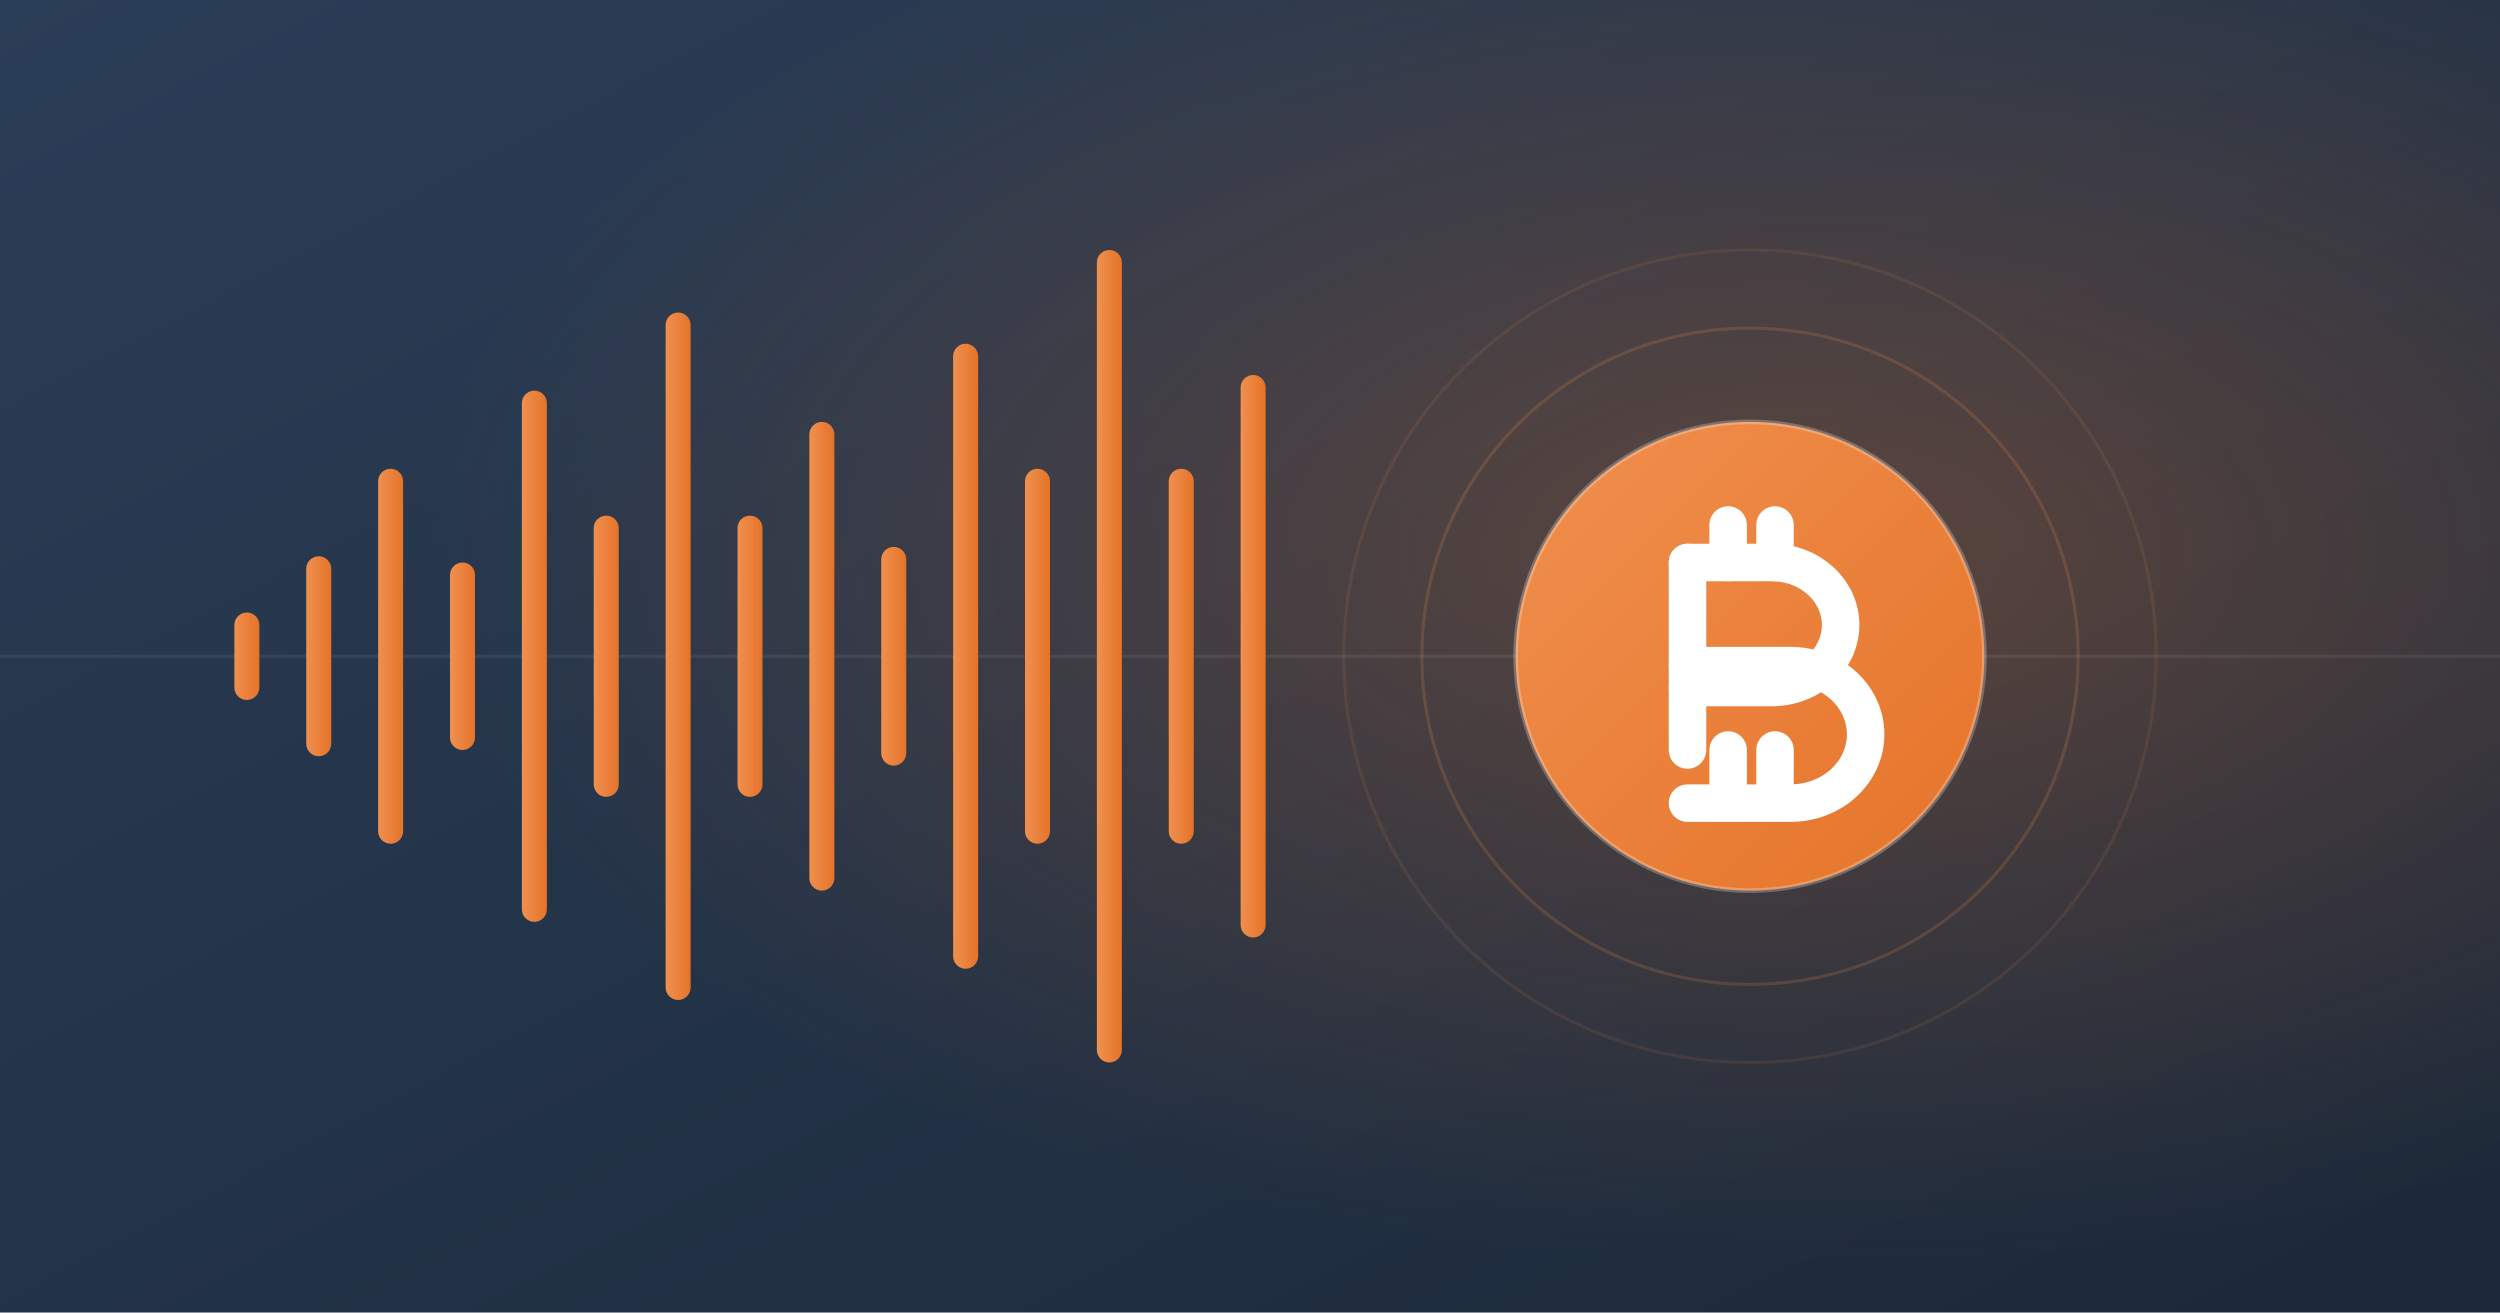
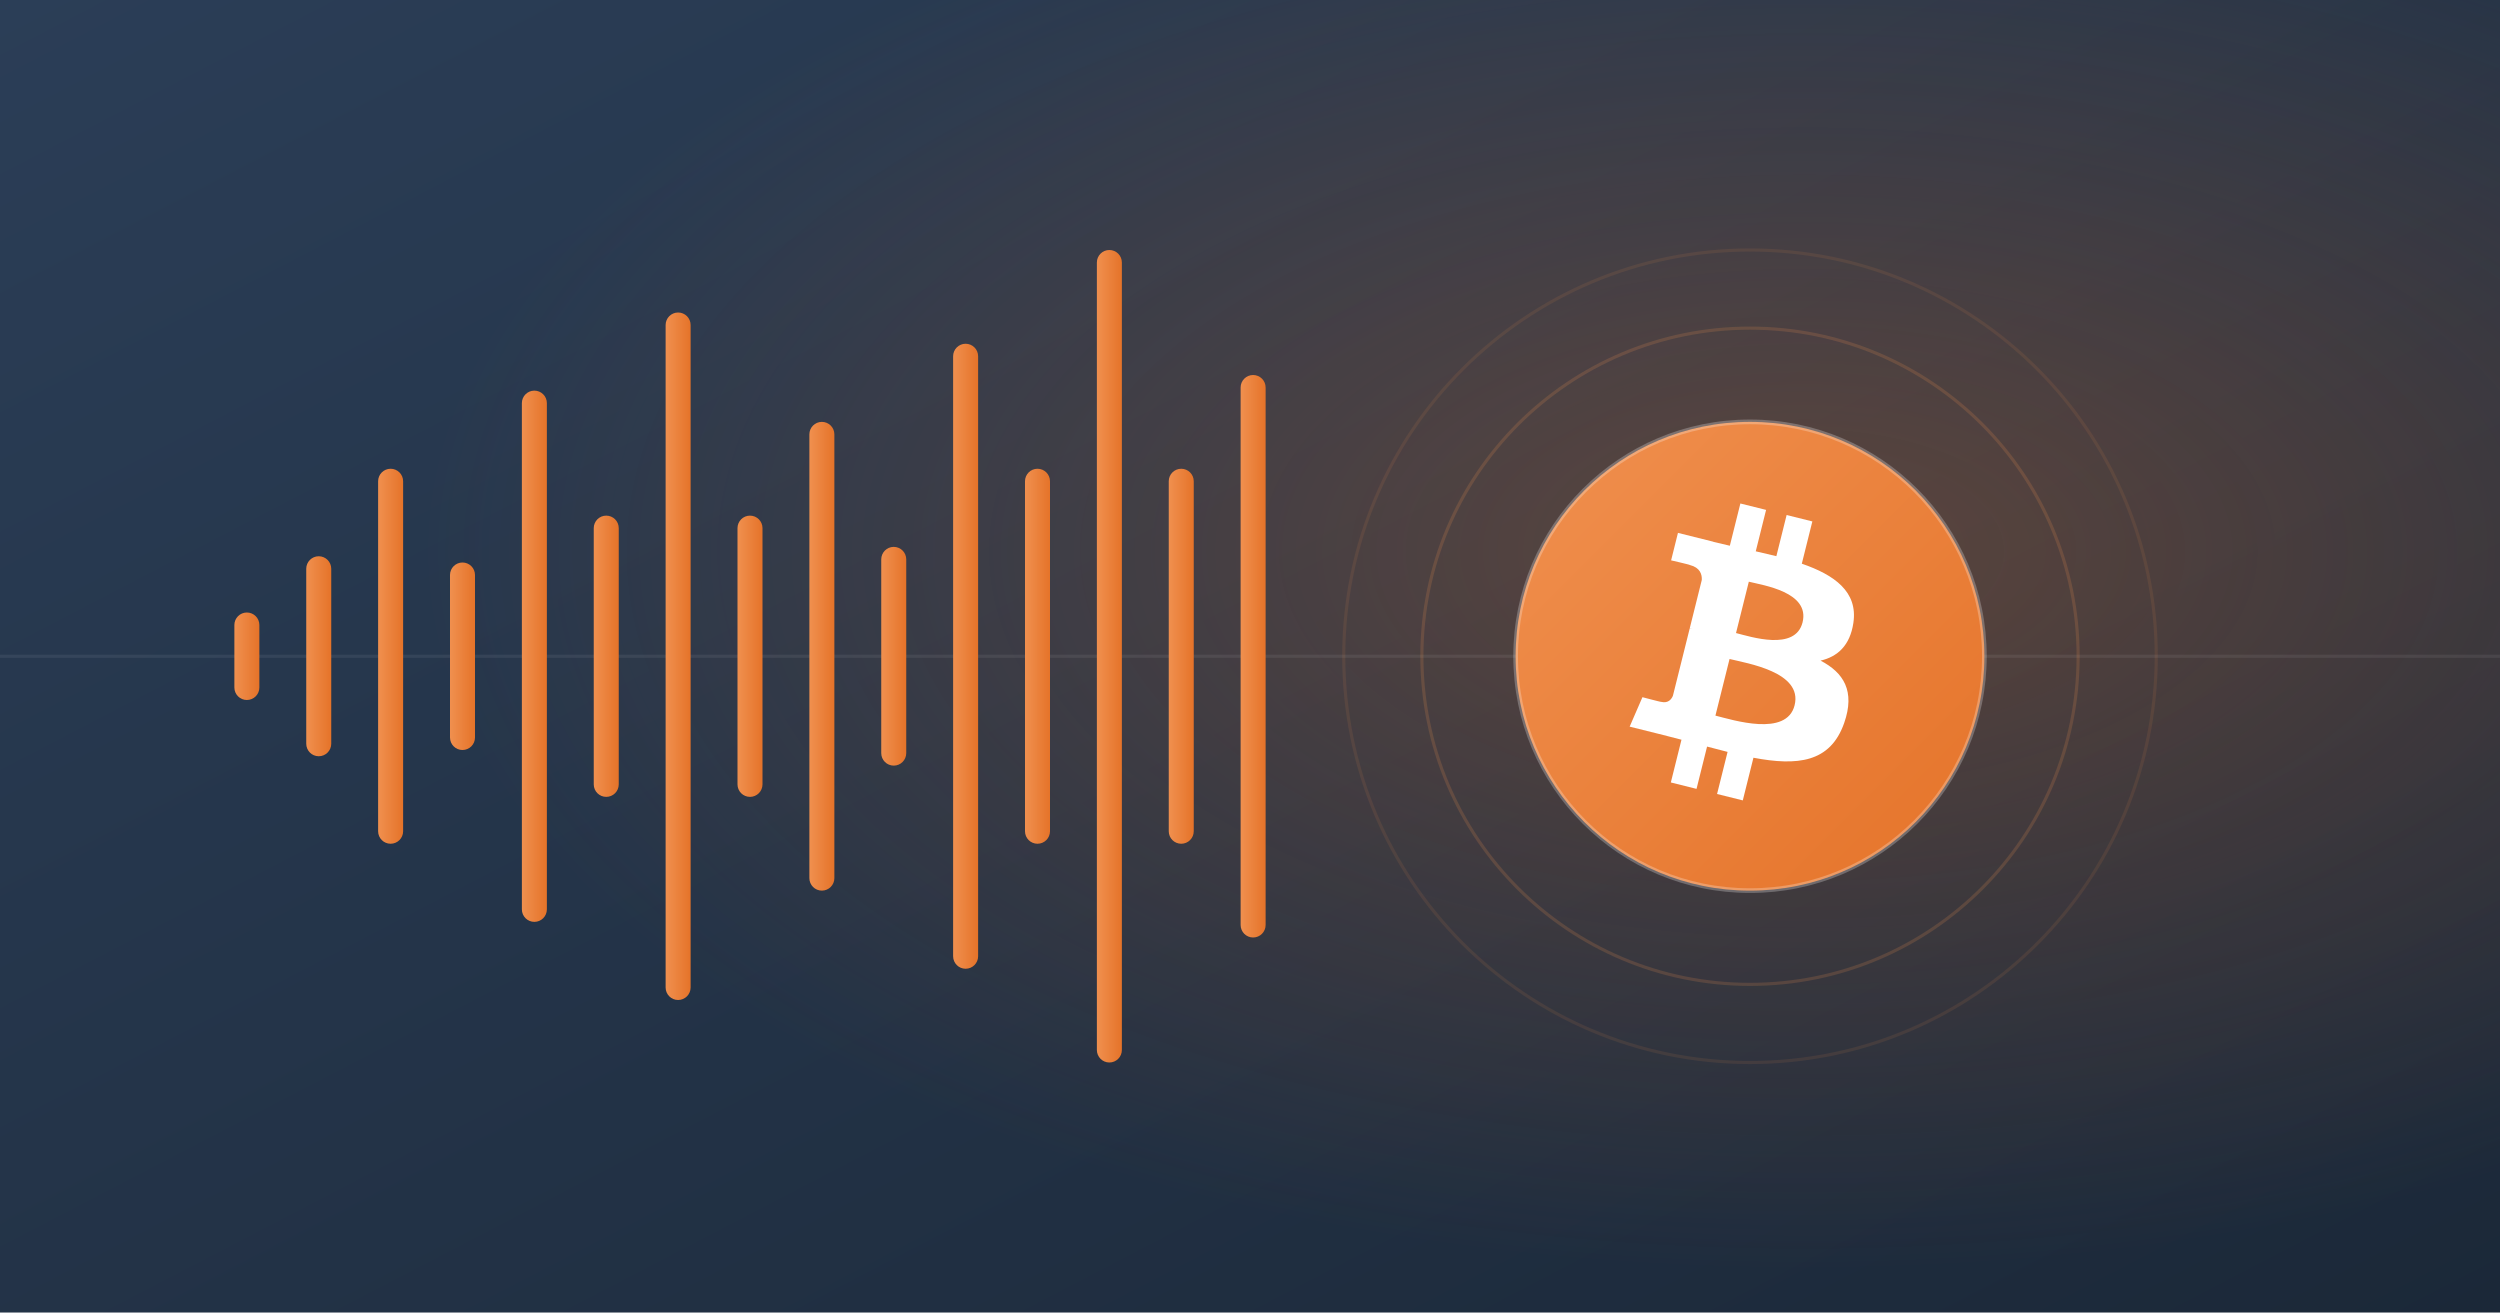
<svg xmlns="http://www.w3.org/2000/svg" viewBox="0 0 1600 840" role="img" aria-label="A bitcoin coin paired with an audio waveform on a deep navy background">
  <defs>
    <linearGradient id="bg" x1="0" y1="0" x2="1" y2="1">
      <stop offset="0" stop-color="#2b3e57" />
      <stop offset="1" stop-color="#1b2838" />
    </linearGradient>
    <linearGradient id="coin" x1="0" y1="0" x2="1" y2="1">
      <stop offset="0" stop-color="#f0904f" />
      <stop offset="1" stop-color="#e57329" />
    </linearGradient>
    <linearGradient id="wave" x1="0" y1="0" x2="1" y2="0">
      <stop offset="0" stop-color="#f0904f" />
      <stop offset="1" stop-color="#e57329" />
    </linearGradient>
    <radialGradient id="glow" cx="0.72" cy="0.42" r="0.55">
      <stop offset="0" stop-color="#e57329" stop-opacity="0.3" />
      <stop offset="1" stop-color="#e57329" stop-opacity="0" />
    </radialGradient>
  </defs>
  <rect width="1600" height="840" fill="url(#bg)" />
  <rect width="1600" height="840" fill="url(#glow)" />
  <line x1="0" y1="420" x2="1600" y2="420" stroke="#ffffff" stroke-opacity="0.07" stroke-width="2" />
  <g fill="url(#wave)">
    <rect x="150" y="392" width="16" height="56" rx="8" />
    <rect x="196" y="356" width="16" height="128" rx="8" />
    <rect x="242" y="300" width="16" height="240" rx="8" />
    <rect x="288" y="360" width="16" height="120" rx="8" />
    <rect x="334" y="250" width="16" height="340" rx="8" />
    <rect x="380" y="330" width="16" height="180" rx="8" />
    <rect x="426" y="200" width="16" height="440" rx="8" />
    <rect x="472" y="330" width="16" height="180" rx="8" />
    <rect x="518" y="270" width="16" height="300" rx="8" />
    <rect x="564" y="350" width="16" height="140" rx="8" />
    <rect x="610" y="220" width="16" height="400" rx="8" />
    <rect x="656" y="300" width="16" height="240" rx="8" />
    <rect x="702" y="160" width="16" height="520" rx="8" />
    <rect x="748" y="300" width="16" height="240" rx="8" />
    <rect x="794" y="240" width="16" height="360" rx="8" />
  </g>
  <g fill="none" stroke="#f0904f" stroke-opacity="0.18">
    <circle cx="1120" cy="420" r="210" stroke-width="2" />
    <circle cx="1120" cy="420" r="260" stroke-width="2" stroke-opacity="0.1" />
  </g>
  <g transform="translate(1120 420)">
    <circle r="150" fill="url(#coin)" />
    <circle r="150" fill="none" stroke="#ffffff" stroke-opacity="0.25" stroke-width="3" />
-     <g stroke="#ffffff" stroke-width="24" stroke-linecap="round" fill="none">
-       <path d="M-40 -60 V 60" />
-       <path d="M-40 -60 H 14 a44 40 0 0 1 0 80 H -40" />
-       <path d="M-40 12 H 26 a48 44 0 0 1 0 88 H -40" transform="translate(0 -6)" />
-       <path d="M-14 -84 V -60 M 16 -84 V -60 M -14 60 V 84 M 16 60 V 84" />
-     </g>
+     <path fill="#ffffff" transform="scale(0.07334) translate(-2045.635 -2045.865)" d="M2947.77 1754.38c40.72,-272.26 -166.56,-418.61 -450,-516.24l91.95 -368.8 -224.5 -55.94 -89.51 359.09c-59.02,-14.72 -119.63,-28.59 -179.87,-42.34l90.16 -361.46 -224.36 -55.94 -92 368.68c-48.84,-11.12 -96.81,-22.11 -143.35,-33.69l0.26 -1.16 -309.59 -77.31 -59.72 239.78c0,0 166.56,38.18 163.05,40.53 90.91,22.69 107.35,82.87 104.62,130.57l-104.74 420.15c6.26,1.59 14.38,3.89 23.34,7.49 -7.49,-1.86 -15.46,-3.89 -23.73,-5.87l-146.81 588.57c-11.11,27.62 -39.31,69.07 -102.87,53.33 2.25,3.26 -163.17,-40.72 -163.17,-40.72l-111.46 256.98 292.15 72.83c54.35,13.63 107.61,27.89 160.06,41.3l-92.9 373.03 224.24 55.94 92 -369.07c61.26,16.63 120.71,31.97 178.91,46.43l-91.69 367.33 224.51 55.94 92.89 -372.33c382.82,72.45 670.67,43.24 791.83,-303.02 97.63,-278.78 -4.86,-439.58 -206.26,-544.44 146.69,-33.83 257.18,-130.31 286.64,-329.61l-0.07 -0.05zm-512.93 719.26c-69.38,278.78 -538.76,128.08 -690.94,90.29l123.28 -494.2c152.17,37.99 640.17,113.17 567.67,403.91zm69.43 -723.3c-63.29,253.58 -453.96,124.75 -580.69,93.16l111.77 -448.21c126.73,31.59 534.85,90.55 468.94,355.05l-0.02 0z" />
  </g>
</svg>
